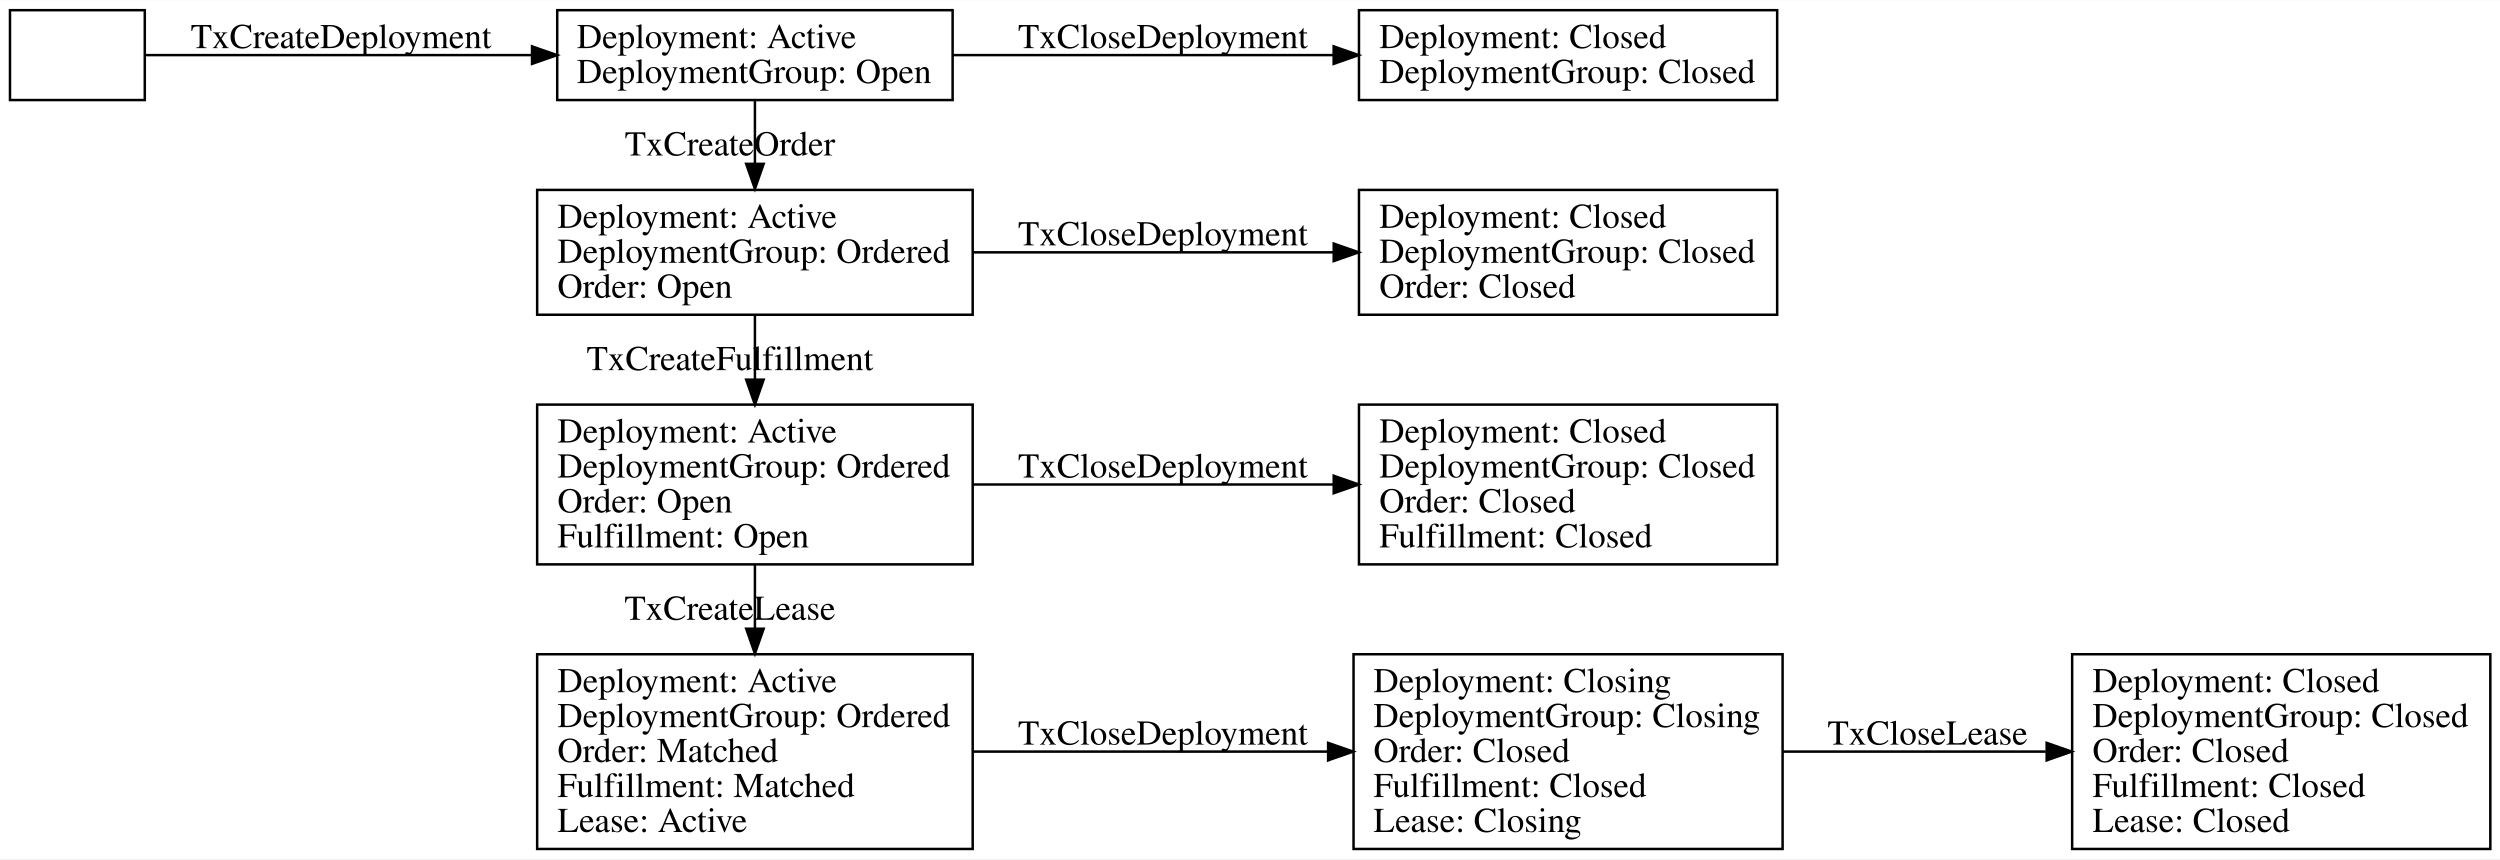
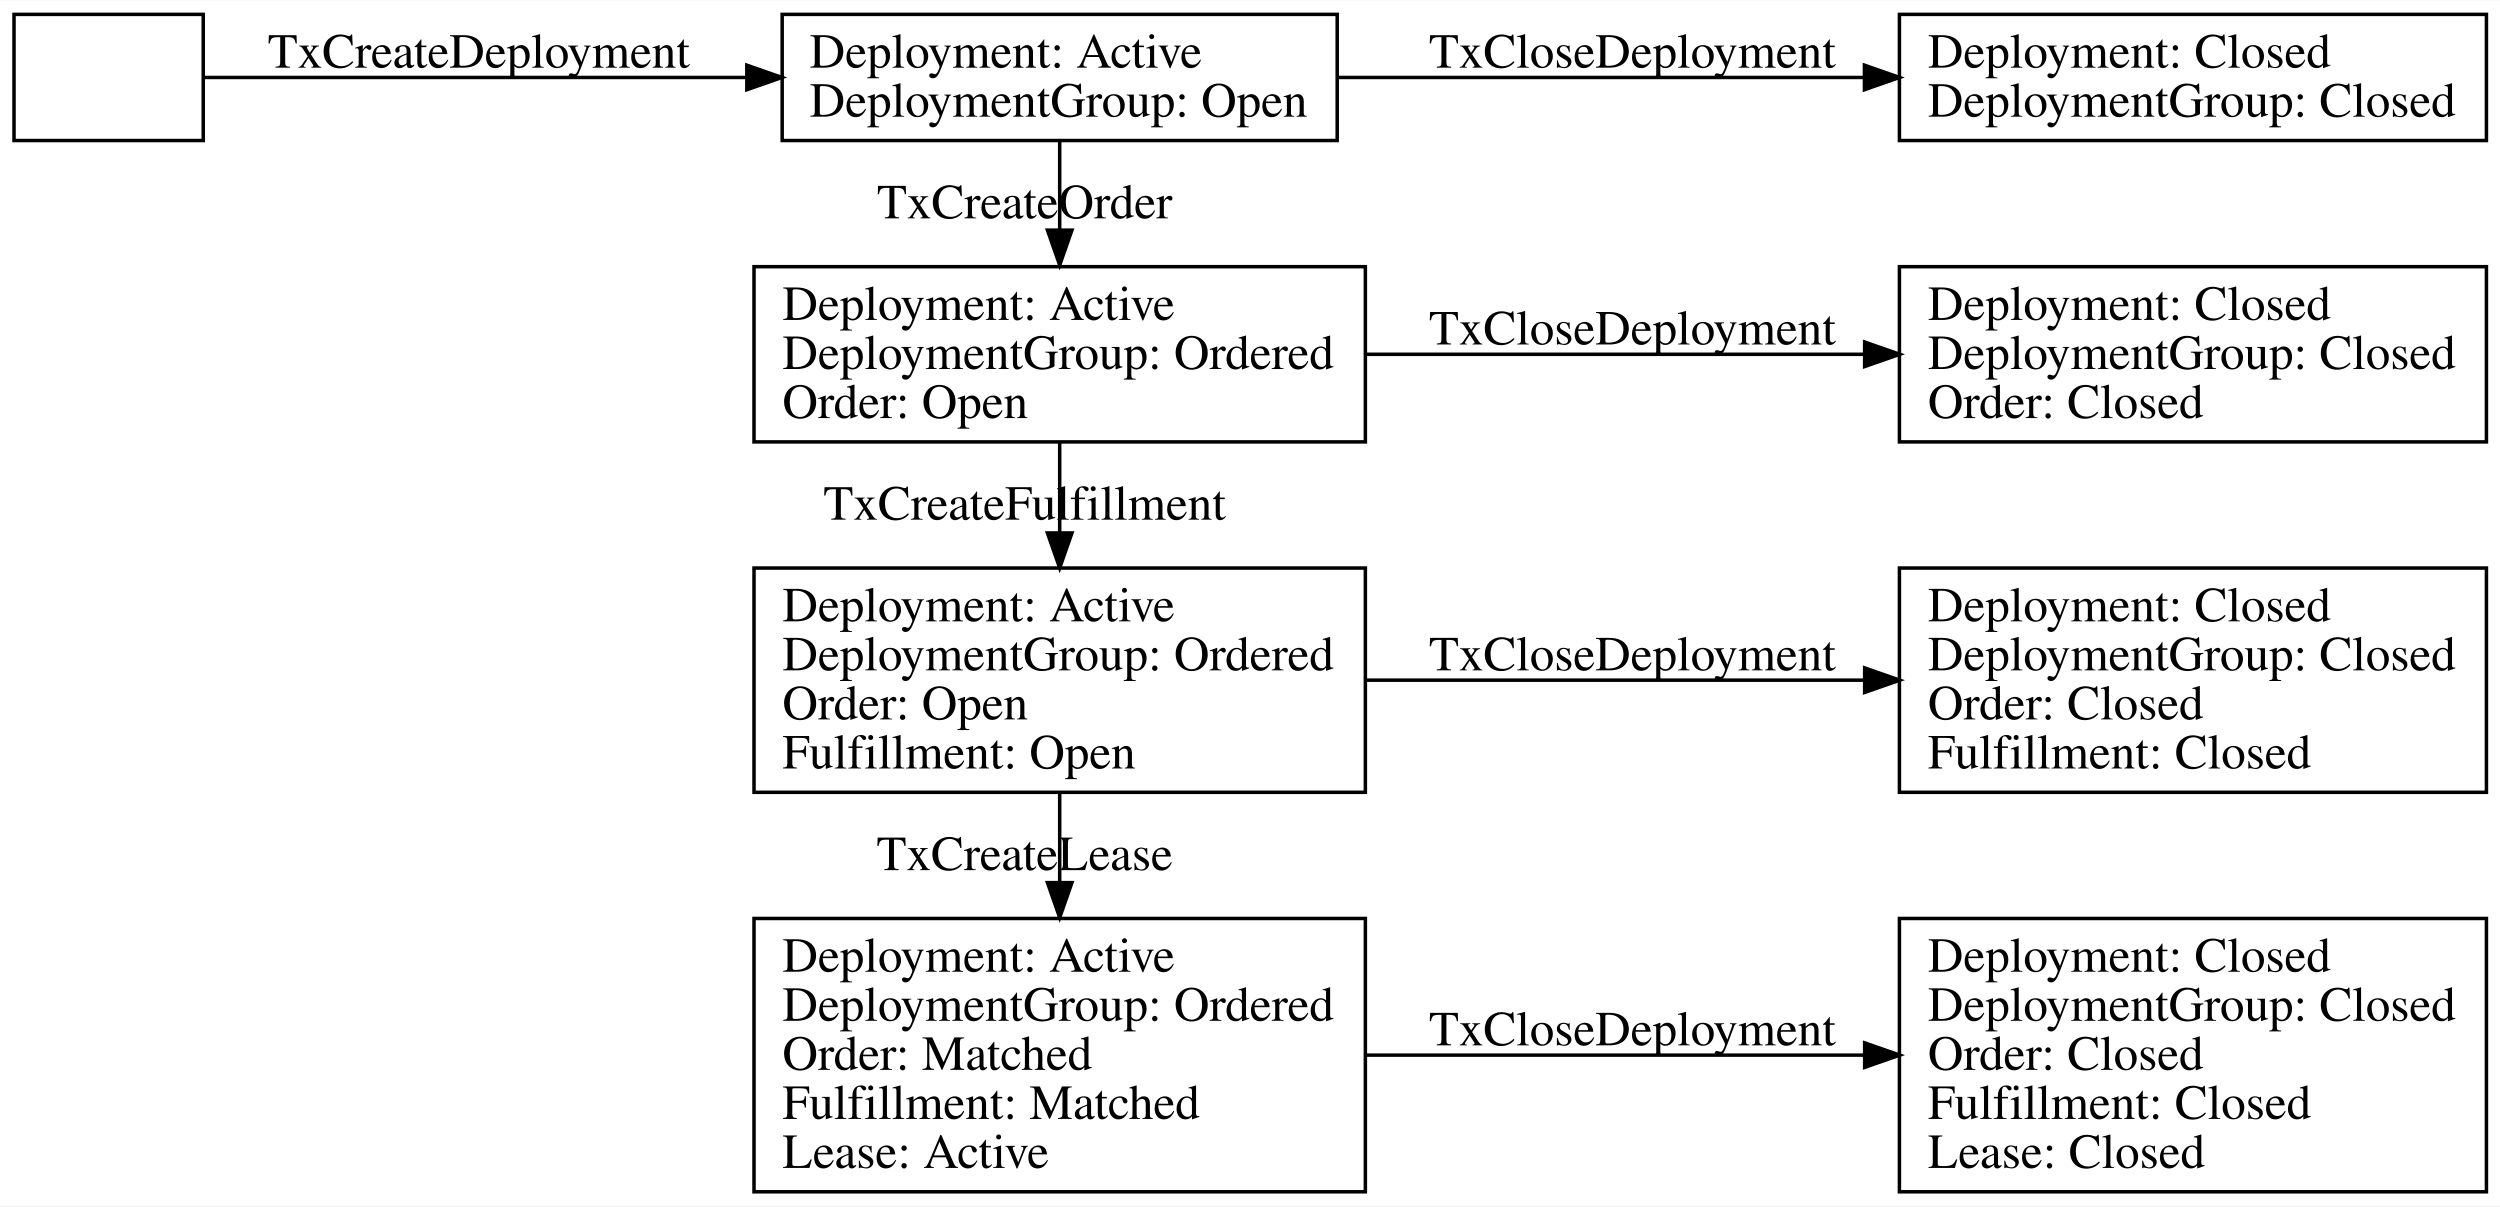
- <svg xmlns="http://www.w3.org/2000/svg" width="1001pt" height="344pt" viewBox="0.00 0.00 1001.45 344.00">
+ <svg xmlns="http://www.w3.org/2000/svg" width="713pt" height="344pt" viewBox="0.00 0.00 713.43 344.00">
  <g id="graph0" class="graph" transform="scale(1 1) rotate(0) translate(4 340)">
-     <polygon fill="#ffffff" stroke="transparent" points="-4,4 -4,-340 997.446,-340 997.446,4 -4,4" />
+     <polygon fill="#ffffff" stroke="transparent" points="-4,4 -4,-340 709.429,-340 709.429,4 -4,4" />
    <g id="node1" class="node">
      <polygon fill="none" stroke="#000000" points="54,-336 0,-336 0,-300 54,-300 54,-336" />
    </g>
    <g id="node2" class="node">
      <polygon fill="none" stroke="#000000" points="377.599,-336 219.212,-336 219.212,-300 377.599,-300 377.599,-336" />
      <text text-anchor="start" x="227.059" y="-320.8" font-family="Times,serif" font-size="14.00" fill="#000000">Deployment: Active</text>
      <text text-anchor="start" x="227.059" y="-306.8" font-family="Times,serif" font-size="14.00" fill="#000000">DeploymentGroup: Open</text>
    </g>
    <g id="edge1" class="edge">
      <path fill="none" stroke="#000000" d="M54.016,-318C89.852,-318 154.871,-318 208.84,-318" />
      <polygon fill="#000000" stroke="#000000" points="209.126,-321.5 219.126,-318 209.126,-314.5 209.126,-321.5" />
      <text text-anchor="middle" x="132.645" y="-320.8" font-family="Times,serif" font-size="14.00" fill="#000000">TxCreateDeployment</text>
    </g>
    <g id="node3" class="node">
      <polygon fill="none" stroke="#000000" points="385.637,-264 211.174,-264 211.174,-214 385.637,-214 385.637,-264" />
      <text text-anchor="start" x="219.29" y="-248.8" font-family="Times,serif" font-size="14.00" fill="#000000">Deployment: Active</text>
      <text text-anchor="start" x="219.29" y="-234.8" font-family="Times,serif" font-size="14.00" fill="#000000">DeploymentGroup: Ordered</text>
      <text text-anchor="start" x="219.29" y="-220.8" font-family="Times,serif" font-size="14.00" fill="#000000">Order: Open</text>
    </g>
    <g id="edge2" class="edge">
      <path fill="none" stroke="#000000" d="M298.406,-299.876C298.406,-292.325 298.406,-283.283 298.406,-274.506" />
      <polygon fill="#000000" stroke="#000000" points="301.906,-274.431 298.406,-264.431 294.906,-274.431 301.906,-274.431" />
      <text text-anchor="middle" x="288.406" y="-277.8" font-family="Times,serif" font-size="14.00" fill="#000000">TxCreateOrder</text>
    </g>
    <g id="node6" class="node">
-       <polygon fill="none" stroke="#000000" points="707.896,-336 540.378,-336 540.378,-300 707.896,-300 707.896,-336" />
-       <text text-anchor="start" x="548.508" y="-320.8" font-family="Times,serif" font-size="14.00" fill="#000000">Deployment: Closed</text>
-       <text text-anchor="start" x="548.508" y="-306.8" font-family="Times,serif" font-size="14.00" fill="#000000">DeploymentGroup: Closed</text>
+       <polygon fill="none" stroke="#000000" points="705.558,-336 538.04,-336 538.04,-300 705.558,-300 705.558,-336" />
+       <text text-anchor="start" x="546.17" y="-320.8" font-family="Times,serif" font-size="14.00" fill="#000000">Deployment: Closed</text>
+       <text text-anchor="start" x="546.17" y="-306.8" font-family="Times,serif" font-size="14.00" fill="#000000">DeploymentGroup: Closed</text>
    </g>
    <g id="edge5" class="edge">
-       <path fill="none" stroke="#000000" d="M377.672,-318C423.646,-318 481.814,-318 530.094,-318" />
-       <polygon fill="#000000" stroke="#000000" points="530.239,-321.5 540.239,-318 530.239,-314.5 530.239,-321.5" />
+       <path fill="none" stroke="#000000" d="M377.931,-318C423.232,-318 480.252,-318 527.764,-318" />
+       <polygon fill="#000000" stroke="#000000" points="528.061,-321.5 538.061,-318 528.061,-314.5 528.061,-321.5" />
      <text text-anchor="middle" x="461.846" y="-320.8" font-family="Times,serif" font-size="14.00" fill="#000000">TxCloseDeployment</text>
    </g>
    <g id="node4" class="node">
      <polygon fill="none" stroke="#000000" points="385.637,-178 211.174,-178 211.174,-114 385.637,-114 385.637,-178" />
      <text text-anchor="start" x="219.29" y="-162.8" font-family="Times,serif" font-size="14.00" fill="#000000">Deployment: Active</text>
      <text text-anchor="start" x="219.29" y="-148.8" font-family="Times,serif" font-size="14.00" fill="#000000">DeploymentGroup: Ordered</text>
      <text text-anchor="start" x="219.29" y="-134.8" font-family="Times,serif" font-size="14.00" fill="#000000">Order: Open</text>
      <text text-anchor="start" x="219.29" y="-120.8" font-family="Times,serif" font-size="14.00" fill="#000000">Fulfillment: Open</text>
    </g>
    <g id="edge3" class="edge">
      <path fill="none" stroke="#000000" d="M298.406,-213.986C298.406,-206.033 298.406,-197.005 298.406,-188.185" />
      <polygon fill="#000000" stroke="#000000" points="301.906,-188.005 298.406,-178.005 294.906,-188.005 301.906,-188.005" />
      <text text-anchor="middle" x="288.406" y="-191.8" font-family="Times,serif" font-size="14.00" fill="#000000">TxCreateFulfillment</text>
    </g>
    <g id="node7" class="node">
-       <polygon fill="none" stroke="#000000" points="707.896,-264 540.378,-264 540.378,-214 707.896,-214 707.896,-264" />
-       <text text-anchor="start" x="548.508" y="-248.8" font-family="Times,serif" font-size="14.00" fill="#000000">Deployment: Closed</text>
-       <text text-anchor="start" x="548.508" y="-234.8" font-family="Times,serif" font-size="14.00" fill="#000000">DeploymentGroup: Closed</text>
-       <text text-anchor="start" x="548.508" y="-220.8" font-family="Times,serif" font-size="14.00" fill="#000000">Order: Closed</text>
+       <polygon fill="none" stroke="#000000" points="705.558,-264 538.04,-264 538.04,-214 705.558,-214 705.558,-264" />
+       <text text-anchor="start" x="546.17" y="-248.8" font-family="Times,serif" font-size="14.00" fill="#000000">Deployment: Closed</text>
+       <text text-anchor="start" x="546.17" y="-234.8" font-family="Times,serif" font-size="14.00" fill="#000000">DeploymentGroup: Closed</text>
+       <text text-anchor="start" x="546.17" y="-220.8" font-family="Times,serif" font-size="14.00" fill="#000000">Order: Closed</text>
    </g>
    <g id="edge6" class="edge">
-       <path fill="none" stroke="#000000" d="M385.696,-239C430.284,-239 484.582,-239 530.094,-239" />
-       <polygon fill="#000000" stroke="#000000" points="530.262,-242.5 540.261,-239 530.261,-235.5 530.262,-242.5" />
+       <path fill="none" stroke="#000000" d="M385.921,-239C429.919,-239 483.273,-239 528.101,-239" />
+       <polygon fill="#000000" stroke="#000000" points="528.118,-242.5 538.118,-239 528.118,-235.5 528.118,-242.5" />
      <text text-anchor="middle" x="461.846" y="-241.8" font-family="Times,serif" font-size="14.00" fill="#000000">TxCloseDeployment</text>
    </g>
    <g id="node5" class="node">
      <polygon fill="none" stroke="#000000" points="385.637,-78 211.174,-78 211.174,0 385.637,0 385.637,-78" />
      <text text-anchor="start" x="219.29" y="-62.8" font-family="Times,serif" font-size="14.00" fill="#000000">Deployment: Active</text>
      <text text-anchor="start" x="219.29" y="-48.8" font-family="Times,serif" font-size="14.00" fill="#000000">DeploymentGroup: Ordered</text>
      <text text-anchor="start" x="219.29" y="-34.8" font-family="Times,serif" font-size="14.00" fill="#000000">Order: Matched</text>
      <text text-anchor="start" x="219.29" y="-20.8" font-family="Times,serif" font-size="14.00" fill="#000000">Fulfillment: Matched</text>
      <text text-anchor="start" x="219.29" y="-6.8" font-family="Times,serif" font-size="14.00" fill="#000000">Lease: Active</text>
    </g>
    <g id="edge4" class="edge">
      <path fill="none" stroke="#000000" d="M298.406,-113.783C298.406,-105.742 298.406,-96.935 298.406,-88.277" />
      <polygon fill="#000000" stroke="#000000" points="301.906,-88.235 298.406,-78.235 294.906,-88.235 301.906,-88.235" />
      <text text-anchor="middle" x="288.406" y="-91.8" font-family="Times,serif" font-size="14.00" fill="#000000">TxCreateLease</text>
    </g>
    <g id="node8" class="node">
-       <polygon fill="none" stroke="#000000" points="707.896,-178 540.378,-178 540.378,-114 707.896,-114 707.896,-178" />
-       <text text-anchor="start" x="548.508" y="-162.8" font-family="Times,serif" font-size="14.00" fill="#000000">Deployment: Closed</text>
-       <text text-anchor="start" x="548.508" y="-148.8" font-family="Times,serif" font-size="14.00" fill="#000000">DeploymentGroup: Closed</text>
-       <text text-anchor="start" x="548.508" y="-134.8" font-family="Times,serif" font-size="14.00" fill="#000000">Order: Closed</text>
-       <text text-anchor="start" x="548.508" y="-120.8" font-family="Times,serif" font-size="14.00" fill="#000000">Fulfillment: Closed</text>
+       <polygon fill="none" stroke="#000000" points="705.558,-178 538.04,-178 538.04,-114 705.558,-114 705.558,-178" />
+       <text text-anchor="start" x="546.17" y="-162.8" font-family="Times,serif" font-size="14.00" fill="#000000">Deployment: Closed</text>
+       <text text-anchor="start" x="546.17" y="-148.8" font-family="Times,serif" font-size="14.00" fill="#000000">DeploymentGroup: Closed</text>
+       <text text-anchor="start" x="546.17" y="-134.8" font-family="Times,serif" font-size="14.00" fill="#000000">Order: Closed</text>
+       <text text-anchor="start" x="546.17" y="-120.8" font-family="Times,serif" font-size="14.00" fill="#000000">Fulfillment: Closed</text>
    </g>
    <g id="edge7" class="edge">
-       <path fill="none" stroke="#000000" d="M385.696,-146C430.284,-146 484.582,-146 530.094,-146" />
-       <polygon fill="#000000" stroke="#000000" points="530.262,-149.5 540.261,-146 530.261,-142.5 530.262,-149.5" />
+       <path fill="none" stroke="#000000" d="M385.921,-146C429.919,-146 483.273,-146 528.101,-146" />
+       <polygon fill="#000000" stroke="#000000" points="528.118,-149.5 538.118,-146 528.118,-142.5 528.118,-149.5" />
      <text text-anchor="middle" x="461.846" y="-148.8" font-family="Times,serif" font-size="14.00" fill="#000000">TxCloseDeployment</text>
    </g>
    <g id="node9" class="node">
-       <polygon fill="none" stroke="#000000" points="710.072,-78 538.203,-78 538.203,0 710.072,0 710.072,-78" />
-       <text text-anchor="start" x="546.17" y="-62.8" font-family="Times,serif" font-size="14.00" fill="#000000">Deployment: Closing</text>
-       <text text-anchor="start" x="546.17" y="-48.8" font-family="Times,serif" font-size="14.00" fill="#000000">DeploymentGroup: Closing</text>
+       <polygon fill="none" stroke="#000000" points="705.558,-78 538.04,-78 538.04,0 705.558,0 705.558,-78" />
+       <text text-anchor="start" x="546.17" y="-62.8" font-family="Times,serif" font-size="14.00" fill="#000000">Deployment: Closed</text>
+       <text text-anchor="start" x="546.17" y="-48.8" font-family="Times,serif" font-size="14.00" fill="#000000">DeploymentGroup: Closed</text>
      <text text-anchor="start" x="546.17" y="-34.8" font-family="Times,serif" font-size="14.00" fill="#000000">Order: Closed</text>
      <text text-anchor="start" x="546.17" y="-20.8" font-family="Times,serif" font-size="14.00" fill="#000000">Fulfillment: Closed</text>
-       <text text-anchor="start" x="546.17" y="-6.8" font-family="Times,serif" font-size="14.00" fill="#000000">Lease: Closing</text>
+       <text text-anchor="start" x="546.17" y="-6.8" font-family="Times,serif" font-size="14.00" fill="#000000">Lease: Closed</text>
    </g>
    <g id="edge8" class="edge">
-       <path fill="none" stroke="#000000" d="M385.696,-39C429.583,-39 482.878,-39 527.942,-39" />
-       <polygon fill="#000000" stroke="#000000" points="528.017,-42.5 538.017,-39 528.017,-35.5 528.017,-42.5" />
+       <path fill="none" stroke="#000000" d="M385.921,-39C429.919,-39 483.273,-39 528.101,-39" />
+       <polygon fill="#000000" stroke="#000000" points="528.118,-42.5 538.118,-39 528.118,-35.5 528.118,-42.5" />
      <text text-anchor="middle" x="461.846" y="-41.8" font-family="Times,serif" font-size="14.00" fill="#000000">TxCloseDeployment</text>
-     </g>
-     <g id="node10" class="node">
-       <polygon fill="none" stroke="#000000" points="993.576,-78 826.058,-78 826.058,0 993.576,0 993.576,-78" />
-       <text text-anchor="start" x="834.188" y="-62.8" font-family="Times,serif" font-size="14.00" fill="#000000">Deployment: Closed</text>
-       <text text-anchor="start" x="834.188" y="-48.8" font-family="Times,serif" font-size="14.00" fill="#000000">DeploymentGroup: Closed</text>
-       <text text-anchor="start" x="834.188" y="-34.8" font-family="Times,serif" font-size="14.00" fill="#000000">Order: Closed</text>
-       <text text-anchor="start" x="834.188" y="-20.8" font-family="Times,serif" font-size="14.00" fill="#000000">Fulfillment: Closed</text>
-       <text text-anchor="start" x="834.188" y="-6.8" font-family="Times,serif" font-size="14.00" fill="#000000">Lease: Closed</text>
-     </g>
-     <g id="edge9" class="edge">
-       <path fill="none" stroke="#000000" d="M710.238,-39C743.44,-39 781.525,-39 815.467,-39" />
-       <polygon fill="#000000" stroke="#000000" points="815.857,-42.5 825.857,-39 815.857,-35.5 815.857,-42.5" />
-       <text text-anchor="middle" x="768.146" y="-41.8" font-family="Times,serif" font-size="14.00" fill="#000000">TxCloseLease</text>
    </g>
  </g>
</svg>
